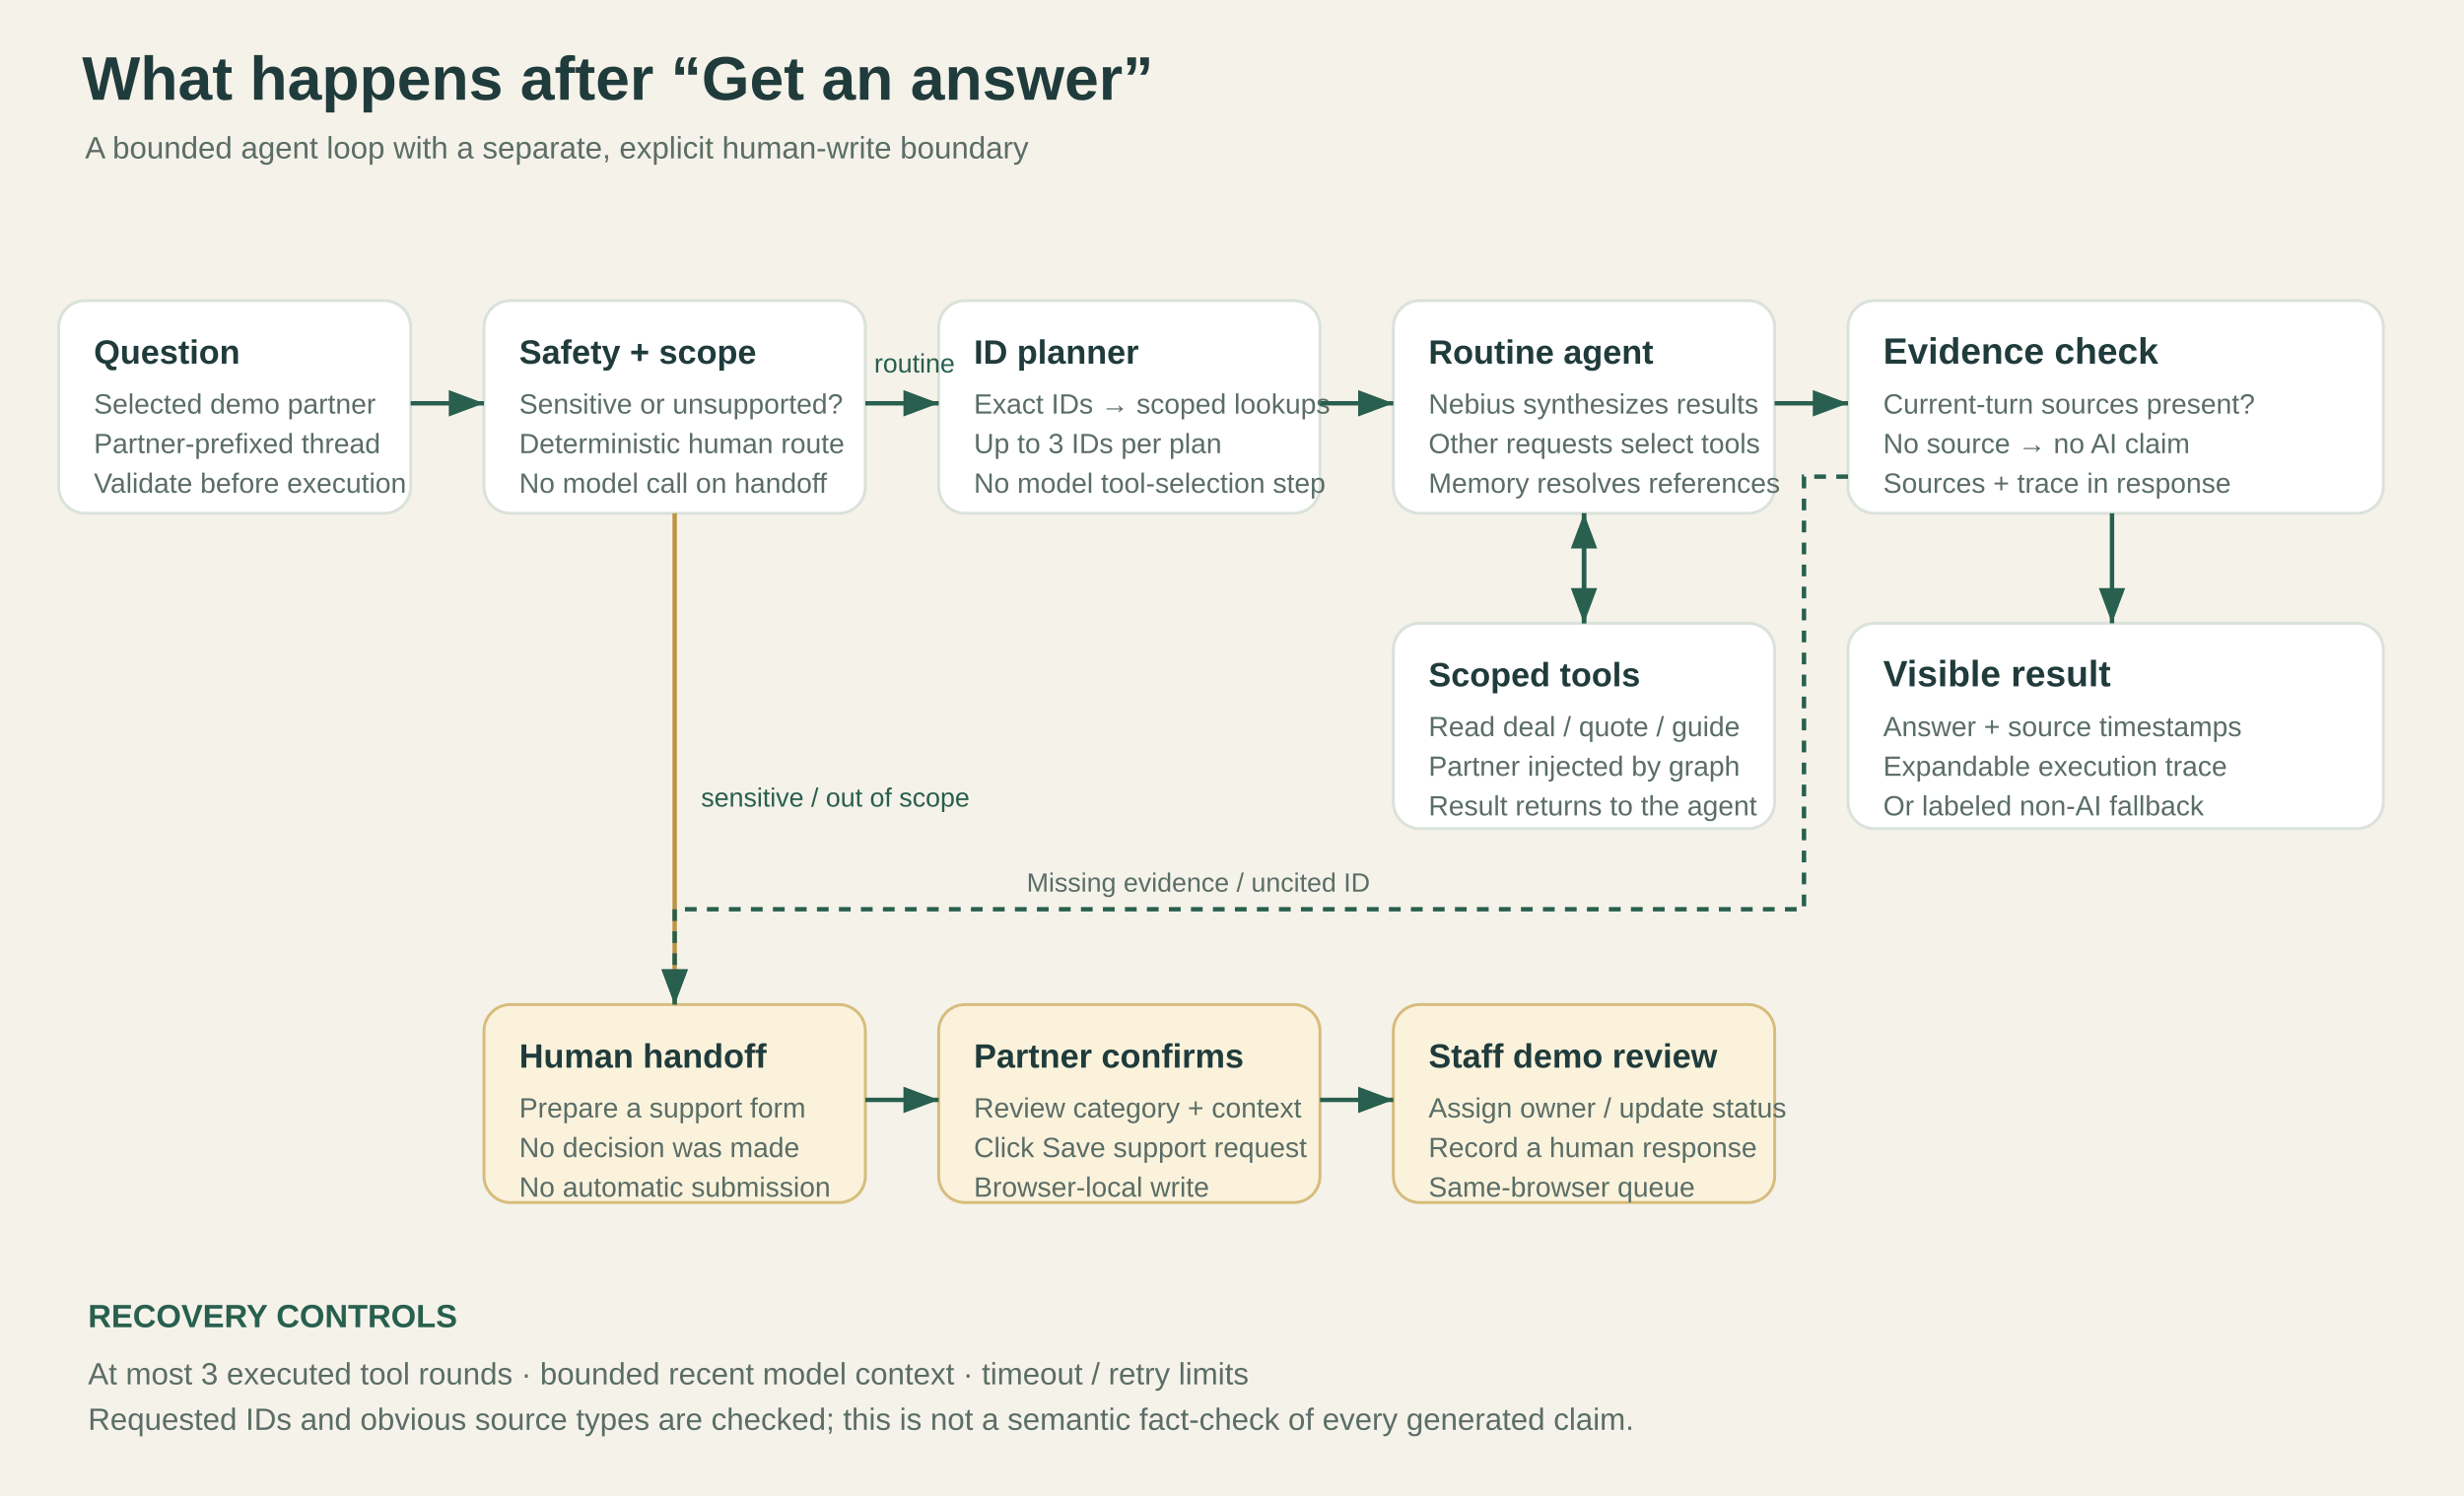
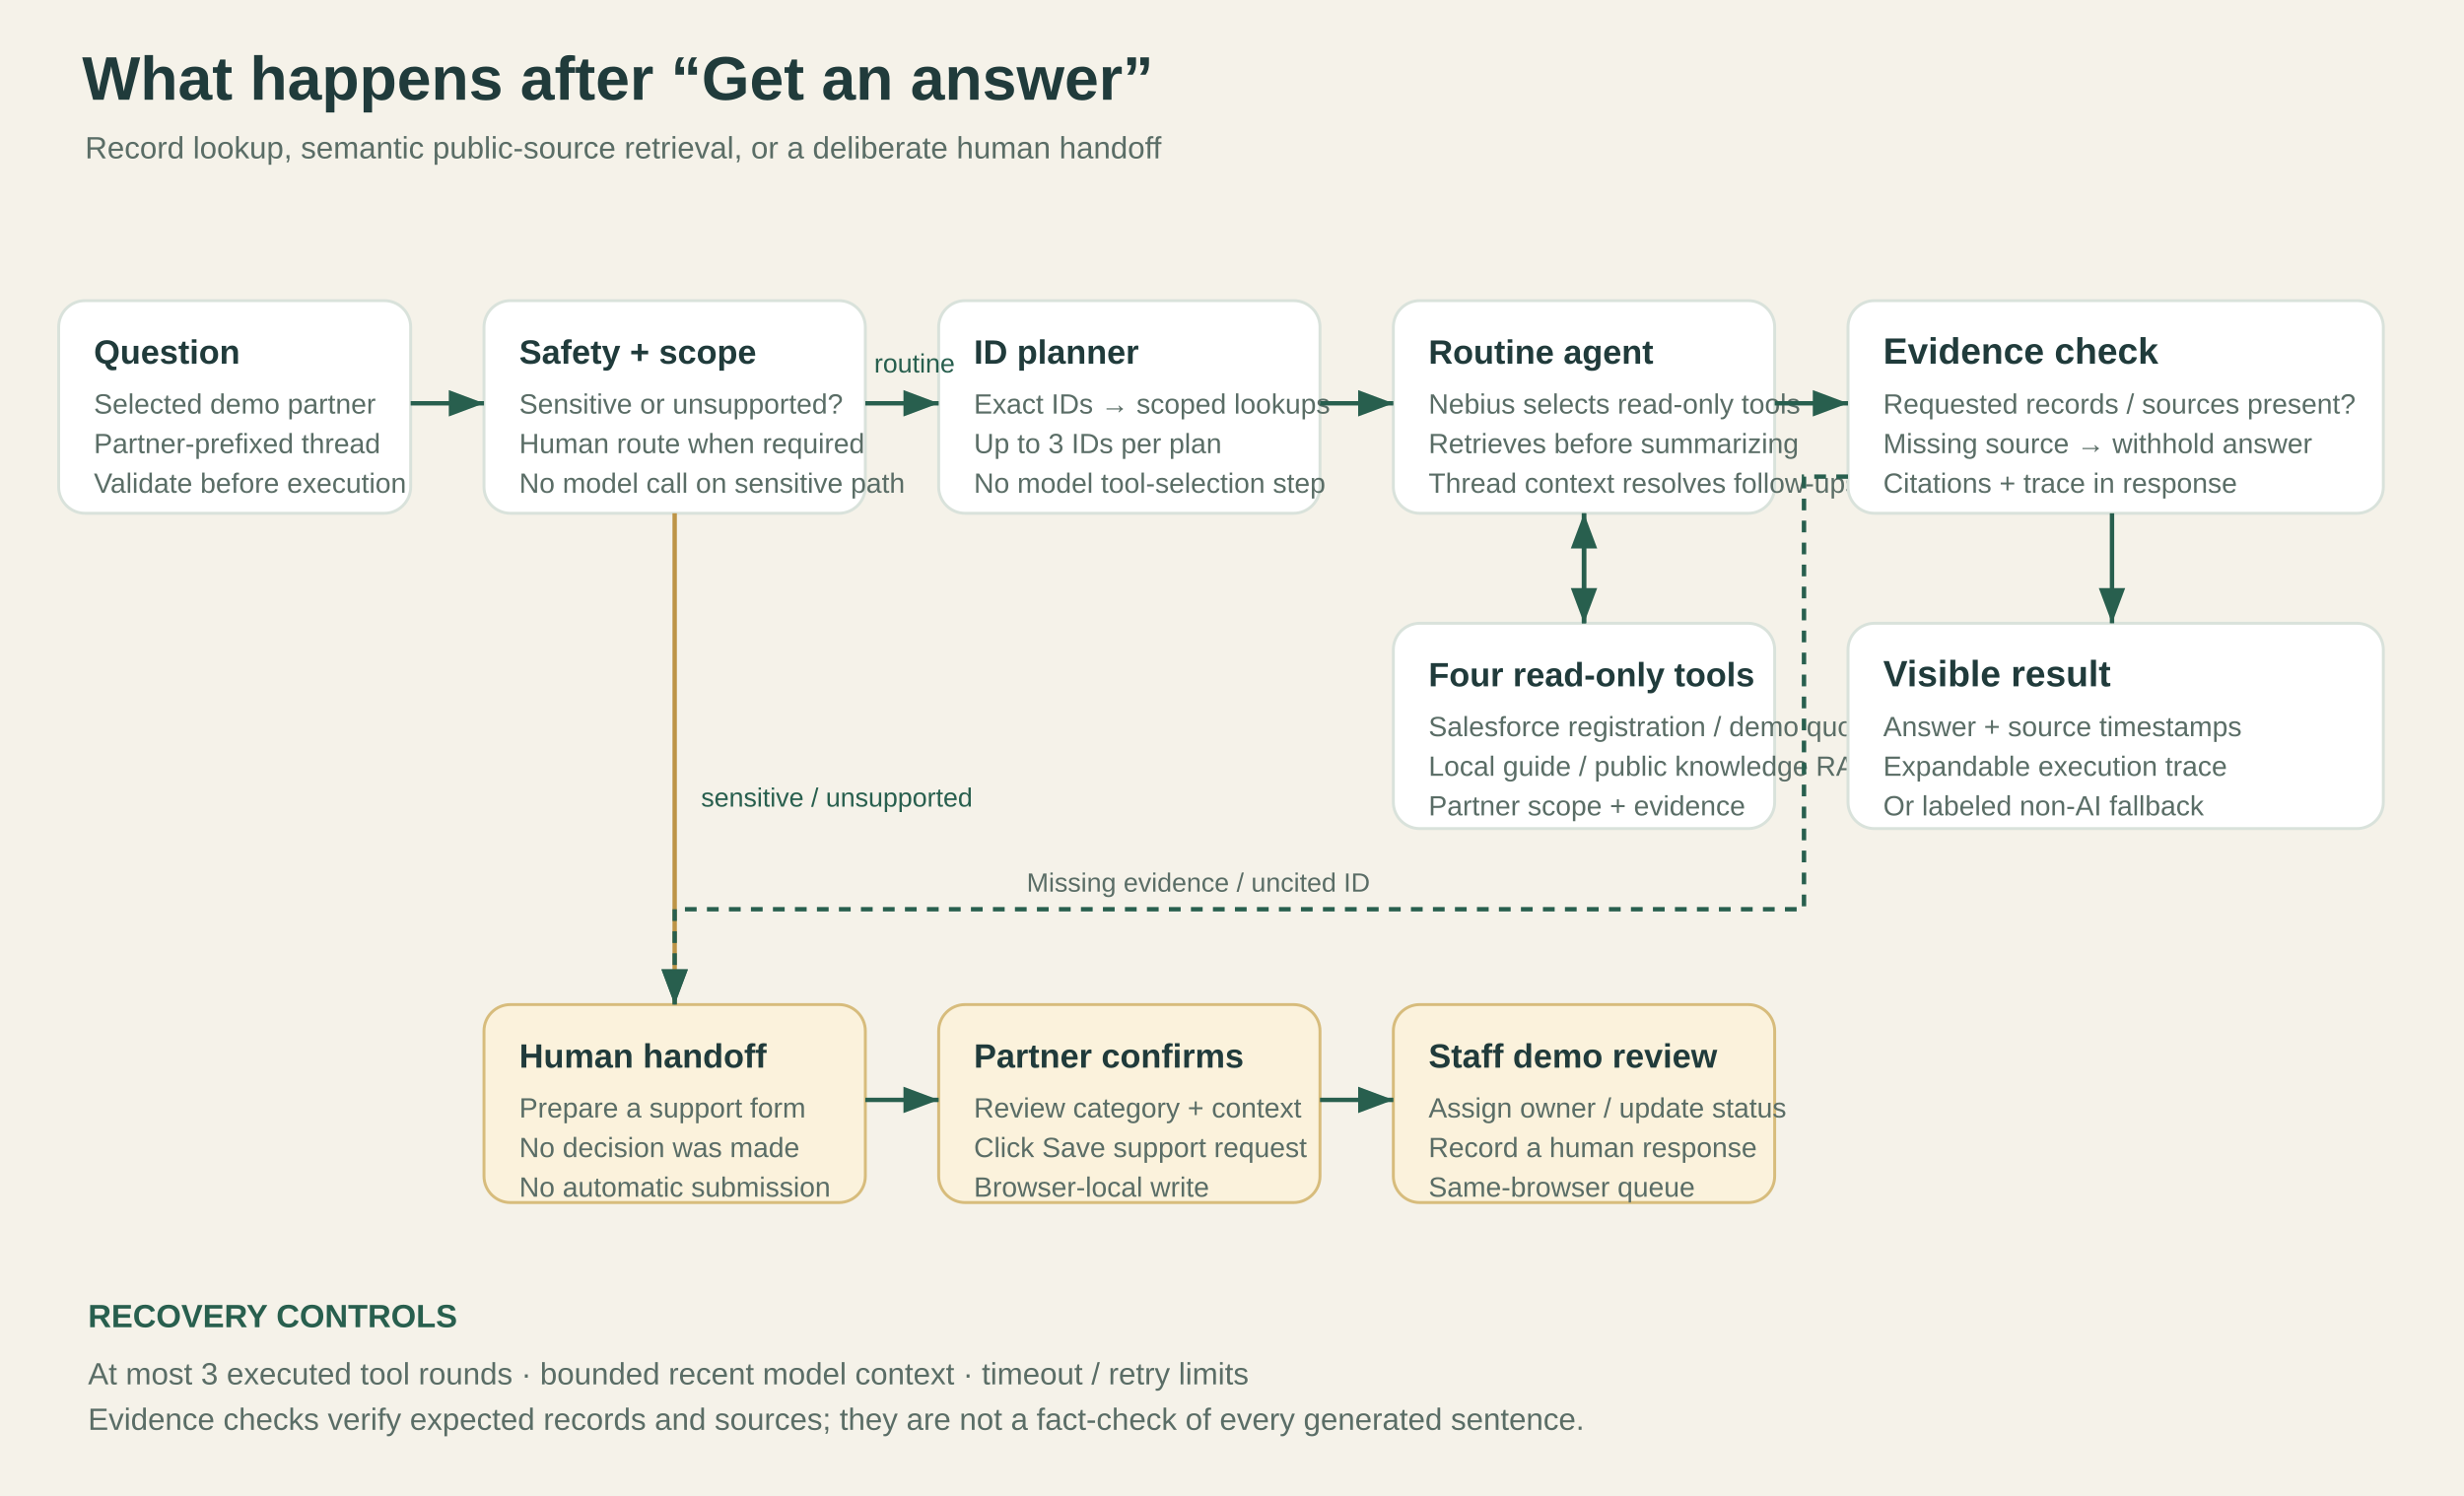
<svg xmlns="http://www.w3.org/2000/svg" width="1680" height="1020" viewBox="0 0 1680 1020">
  <defs>
    <marker id="a" markerWidth="10" markerHeight="10" refX="8" refY="3" orient="auto" markerUnits="strokeWidth">
      <path d="M0,0 L0,6 L8,3 z" fill="#285f4e" />
    </marker>
  </defs>
  <rect width="1680" height="1020" fill="#f5f2e9" />
  <text x="56" y="68" fill="#203b3b" font-family="Arial,sans-serif" font-size="42" font-weight="700">What happens after “Get an answer”</text>
-   <text x="58" y="108" fill="#5a6d66" font-family="Arial,sans-serif" font-size="21" font-weight="400">A bounded agent loop with a separate, explicit human-write boundary</text>
+   <text x="58" y="108" fill="#5a6d66" font-family="Arial,sans-serif" font-size="21" font-weight="400">Record lookup, semantic public-source retrieval, or a deliberate human handoff</text>
  <rect x="40" y="205" width="240" height="145" rx="18" fill="#ffffff" stroke="#d9e2db" stroke-width="2" />
  <text x="64" y="248" fill="#203b3b" font-family="Arial,sans-serif" font-size="23" font-weight="700">Question</text>
  <text x="64" y="282" fill="#5a6d66" font-family="Arial,sans-serif" font-size="19" font-weight="400">Selected demo partner</text>
  <text x="64" y="309" fill="#5a6d66" font-family="Arial,sans-serif" font-size="19" font-weight="400">Partner-prefixed thread</text>
  <text x="64" y="336" fill="#5a6d66" font-family="Arial,sans-serif" font-size="19" font-weight="400">Validate before execution</text>
  <rect x="330" y="205" width="260" height="145" rx="18" fill="#ffffff" stroke="#d9e2db" stroke-width="2" />
  <text x="354" y="248" fill="#203b3b" font-family="Arial,sans-serif" font-size="23" font-weight="700">Safety + scope</text>
  <text x="354" y="282" fill="#5a6d66" font-family="Arial,sans-serif" font-size="19" font-weight="400">Sensitive or unsupported?</text>
-   <text x="354" y="309" fill="#5a6d66" font-family="Arial,sans-serif" font-size="19" font-weight="400">Deterministic human route</text>
-   <text x="354" y="336" fill="#5a6d66" font-family="Arial,sans-serif" font-size="19" font-weight="400">No model call on handoff</text>
+   <text x="354" y="309" fill="#5a6d66" font-family="Arial,sans-serif" font-size="19" font-weight="400">Human route when required</text>
+   <text x="354" y="336" fill="#5a6d66" font-family="Arial,sans-serif" font-size="19" font-weight="400">No model call on sensitive path</text>
  <rect x="640" y="205" width="260" height="145" rx="18" fill="#ffffff" stroke="#d9e2db" stroke-width="2" />
  <text x="664" y="248" fill="#203b3b" font-family="Arial,sans-serif" font-size="23" font-weight="700">ID planner</text>
  <text x="664" y="282" fill="#5a6d66" font-family="Arial,sans-serif" font-size="19" font-weight="400">Exact IDs → scoped lookups</text>
  <text x="664" y="309" fill="#5a6d66" font-family="Arial,sans-serif" font-size="19" font-weight="400">Up to 3 IDs per plan</text>
  <text x="664" y="336" fill="#5a6d66" font-family="Arial,sans-serif" font-size="19" font-weight="400">No model tool-selection step</text>
  <rect x="950" y="205" width="260" height="145" rx="18" fill="#ffffff" stroke="#d9e2db" stroke-width="2" />
  <text x="974" y="248" fill="#203b3b" font-family="Arial,sans-serif" font-size="23" font-weight="700">Routine agent</text>
-   <text x="974" y="282" fill="#5a6d66" font-family="Arial,sans-serif" font-size="19" font-weight="400">Nebius synthesizes results</text>
-   <text x="974" y="309" fill="#5a6d66" font-family="Arial,sans-serif" font-size="19" font-weight="400">Other requests select tools</text>
-   <text x="974" y="336" fill="#5a6d66" font-family="Arial,sans-serif" font-size="19" font-weight="400">Memory resolves references</text>
+   <text x="974" y="282" fill="#5a6d66" font-family="Arial,sans-serif" font-size="19" font-weight="400">Nebius selects read-only tools</text>
+   <text x="974" y="309" fill="#5a6d66" font-family="Arial,sans-serif" font-size="19" font-weight="400">Retrieves before summarizing</text>
+   <text x="974" y="336" fill="#5a6d66" font-family="Arial,sans-serif" font-size="19" font-weight="400">Thread context resolves follow-ups</text>
  <rect x="1260" y="205" width="365" height="145" rx="18" fill="#ffffff" stroke="#d9e2db" stroke-width="2" />
  <text x="1284" y="248" fill="#203b3b" font-family="Arial,sans-serif" font-size="25" font-weight="700">Evidence check</text>
-   <text x="1284" y="282" fill="#5a6d66" font-family="Arial,sans-serif" font-size="19" font-weight="400">Current-turn sources present?</text>
-   <text x="1284" y="309" fill="#5a6d66" font-family="Arial,sans-serif" font-size="19" font-weight="400">No source → no AI claim</text>
-   <text x="1284" y="336" fill="#5a6d66" font-family="Arial,sans-serif" font-size="19" font-weight="400">Sources + trace in response</text>
+   <text x="1284" y="282" fill="#5a6d66" font-family="Arial,sans-serif" font-size="19" font-weight="400">Requested records / sources present?</text>
+   <text x="1284" y="309" fill="#5a6d66" font-family="Arial,sans-serif" font-size="19" font-weight="400">Missing source → withhold answer</text>
+   <text x="1284" y="336" fill="#5a6d66" font-family="Arial,sans-serif" font-size="19" font-weight="400">Citations + trace in response</text>
  <path d="M280 275 L330 275" fill="none" stroke="#285f4e" stroke-width="3" marker-end="url(#a)" />
  <path d="M590 275 L640 275" fill="none" stroke="#285f4e" stroke-width="3" marker-end="url(#a)" />
  <text x="596" y="254" fill="#285f4e" font-family="Arial,sans-serif" font-size="18" font-weight="400">routine</text>
  <path d="M900 275 L950 275" fill="none" stroke="#285f4e" stroke-width="3" marker-end="url(#a)" />
  <path d="M1210 275 L1260 275" fill="none" stroke="#285f4e" stroke-width="3" marker-end="url(#a)" />
  <rect x="950" y="425" width="260" height="140" rx="18" fill="#ffffff" stroke="#d9e2db" stroke-width="2" />
-   <text x="974" y="468" fill="#203b3b" font-family="Arial,sans-serif" font-size="23" font-weight="700">Scoped tools</text>
-   <text x="974" y="502" fill="#5a6d66" font-family="Arial,sans-serif" font-size="19" font-weight="400">Read deal / quote / guide</text>
-   <text x="974" y="529" fill="#5a6d66" font-family="Arial,sans-serif" font-size="19" font-weight="400">Partner injected by graph</text>
-   <text x="974" y="556" fill="#5a6d66" font-family="Arial,sans-serif" font-size="19" font-weight="400">Result returns to the agent</text>
+   <text x="974" y="468" fill="#203b3b" font-family="Arial,sans-serif" font-size="23" font-weight="700">Four read-only tools</text>
+   <text x="974" y="502" fill="#5a6d66" font-family="Arial,sans-serif" font-size="19" font-weight="400">Salesforce registration / demo quote</text>
+   <text x="974" y="529" fill="#5a6d66" font-family="Arial,sans-serif" font-size="19" font-weight="400">Local guide / public knowledge RAG</text>
+   <text x="974" y="556" fill="#5a6d66" font-family="Arial,sans-serif" font-size="19" font-weight="400">Partner scope + evidence</text>
  <path d="M1080 350 L1080 425" fill="none" stroke="#285f4e" stroke-width="3" marker-end="url(#a)" />
  <path d="M1080 425 L1080 350" fill="none" stroke="#285f4e" stroke-width="3" marker-end="url(#a)" />
  <rect x="1260" y="425" width="365" height="140" rx="18" fill="#ffffff" stroke="#d9e2db" stroke-width="2" />
  <text x="1284" y="468" fill="#203b3b" font-family="Arial,sans-serif" font-size="25" font-weight="700">Visible result</text>
  <text x="1284" y="502" fill="#5a6d66" font-family="Arial,sans-serif" font-size="19" font-weight="400">Answer + source timestamps</text>
  <text x="1284" y="529" fill="#5a6d66" font-family="Arial,sans-serif" font-size="19" font-weight="400">Expandable execution trace</text>
  <text x="1284" y="556" fill="#5a6d66" font-family="Arial,sans-serif" font-size="19" font-weight="400">Or labeled non-AI fallback</text>
  <path d="M1440 350 L1440 425" fill="none" stroke="#285f4e" stroke-width="3" marker-end="url(#a)" />
  <rect x="330" y="685" width="260" height="135" rx="18" fill="#fbf2dc" stroke="#d7bc7c" stroke-width="2" />
  <text x="354" y="728" fill="#203b3b" font-family="Arial,sans-serif" font-size="23" font-weight="700">Human handoff</text>
  <text x="354" y="762" fill="#5a6d66" font-family="Arial,sans-serif" font-size="19" font-weight="400">Prepare a support form</text>
  <text x="354" y="789" fill="#5a6d66" font-family="Arial,sans-serif" font-size="19" font-weight="400">No decision was made</text>
  <text x="354" y="816" fill="#5a6d66" font-family="Arial,sans-serif" font-size="19" font-weight="400">No automatic submission</text>
  <path d="M460 350 L460 685" fill="none" stroke="#bd9446" stroke-width="3" marker-end="url(#a)" />
-   <text x="478" y="550" fill="#285f4e" font-family="Arial,sans-serif" font-size="18" font-weight="400">sensitive / out of scope</text>
+   <text x="478" y="550" fill="#285f4e" font-family="Arial,sans-serif" font-size="18" font-weight="400">sensitive / unsupported</text>
  <rect x="640" y="685" width="260" height="135" rx="18" fill="#fbf2dc" stroke="#d7bc7c" stroke-width="2" />
  <text x="664" y="728" fill="#203b3b" font-family="Arial,sans-serif" font-size="23" font-weight="700">Partner confirms</text>
  <text x="664" y="762" fill="#5a6d66" font-family="Arial,sans-serif" font-size="19" font-weight="400">Review category + context</text>
  <text x="664" y="789" fill="#5a6d66" font-family="Arial,sans-serif" font-size="19" font-weight="400">Click Save support request</text>
  <text x="664" y="816" fill="#5a6d66" font-family="Arial,sans-serif" font-size="19" font-weight="400">Browser-local write</text>
  <rect x="950" y="685" width="260" height="135" rx="18" fill="#fbf2dc" stroke="#d7bc7c" stroke-width="2" />
  <text x="974" y="728" fill="#203b3b" font-family="Arial,sans-serif" font-size="23" font-weight="700">Staff demo review</text>
  <text x="974" y="762" fill="#5a6d66" font-family="Arial,sans-serif" font-size="19" font-weight="400">Assign owner / update status</text>
  <text x="974" y="789" fill="#5a6d66" font-family="Arial,sans-serif" font-size="19" font-weight="400">Record a human response</text>
  <text x="974" y="816" fill="#5a6d66" font-family="Arial,sans-serif" font-size="19" font-weight="400">Same-browser queue</text>
  <path d="M590 750 L640 750" fill="none" stroke="#285f4e" stroke-width="3" marker-end="url(#a)" />
  <path d="M900 750 L950 750" fill="none" stroke="#285f4e" stroke-width="3" marker-end="url(#a)" />
  <path d="M1260 325 L1230 325 L1230 620 L460 620 L460 685" fill="none" stroke="#285f4e" stroke-width="3" marker-end="url(#a)" stroke-dasharray="8 7" />
  <text x="700" y="608" fill="#5a6d66" font-family="Arial,sans-serif" font-size="18" font-weight="400">Missing evidence / uncited ID</text>
  <text x="60" y="905" fill="#285f4e" font-family="Arial,sans-serif" font-size="22" font-weight="700">RECOVERY CONTROLS</text>
  <text x="60" y="944" fill="#5a6d66" font-family="Arial,sans-serif" font-size="21" font-weight="400">At most 3 executed tool rounds · bounded recent model context · timeout / retry limits</text>
-   <text x="60" y="975" fill="#5a6d66" font-family="Arial,sans-serif" font-size="21" font-weight="400">Requested IDs and obvious source types are checked; this is not a semantic fact-check of every generated claim.</text>
+   <text x="60" y="975" fill="#5a6d66" font-family="Arial,sans-serif" font-size="21" font-weight="400">Evidence checks verify expected records and sources; they are not a fact-check of every generated sentence.</text>
</svg>
